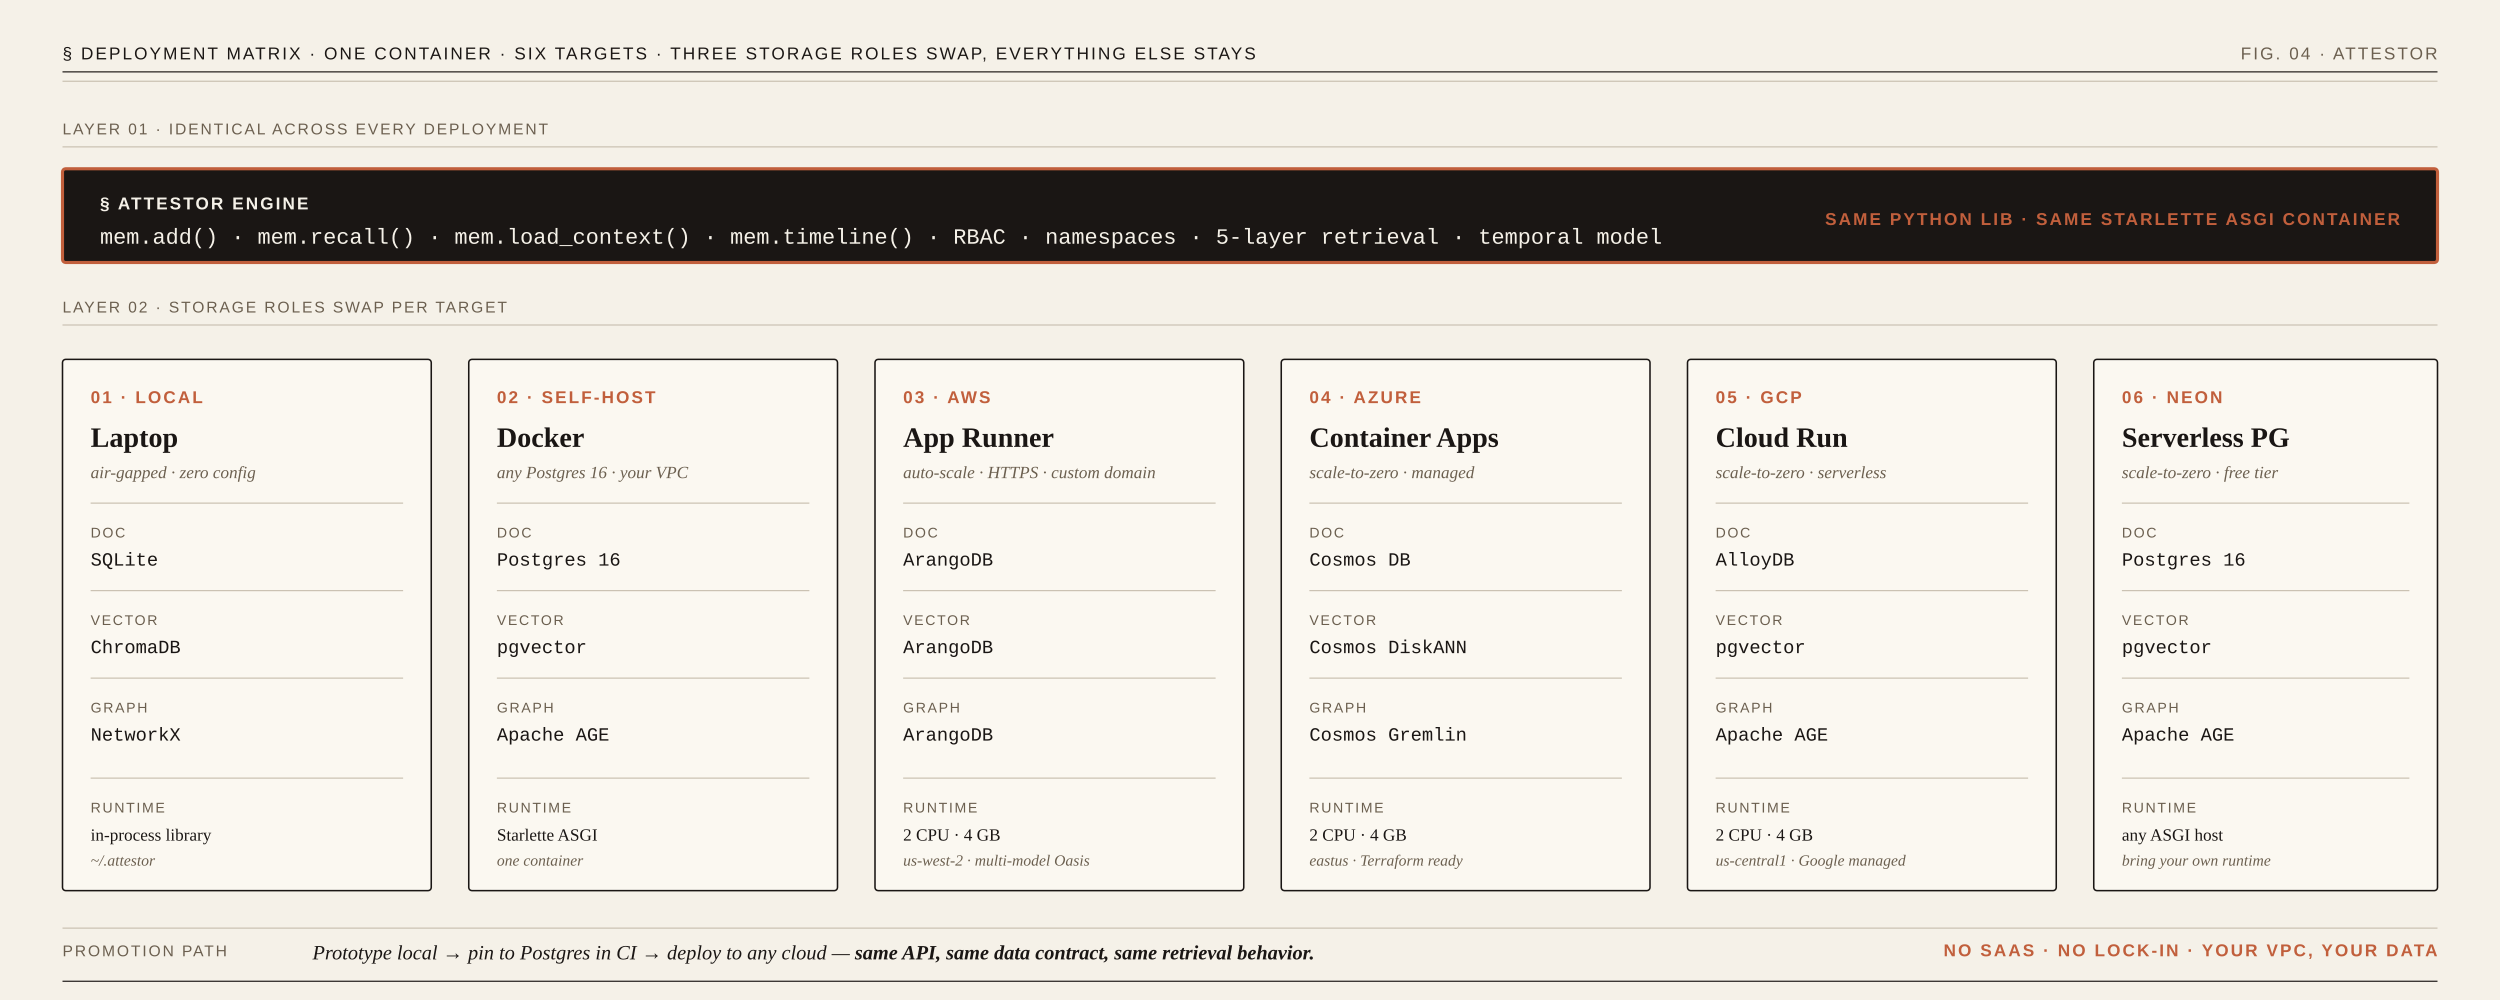
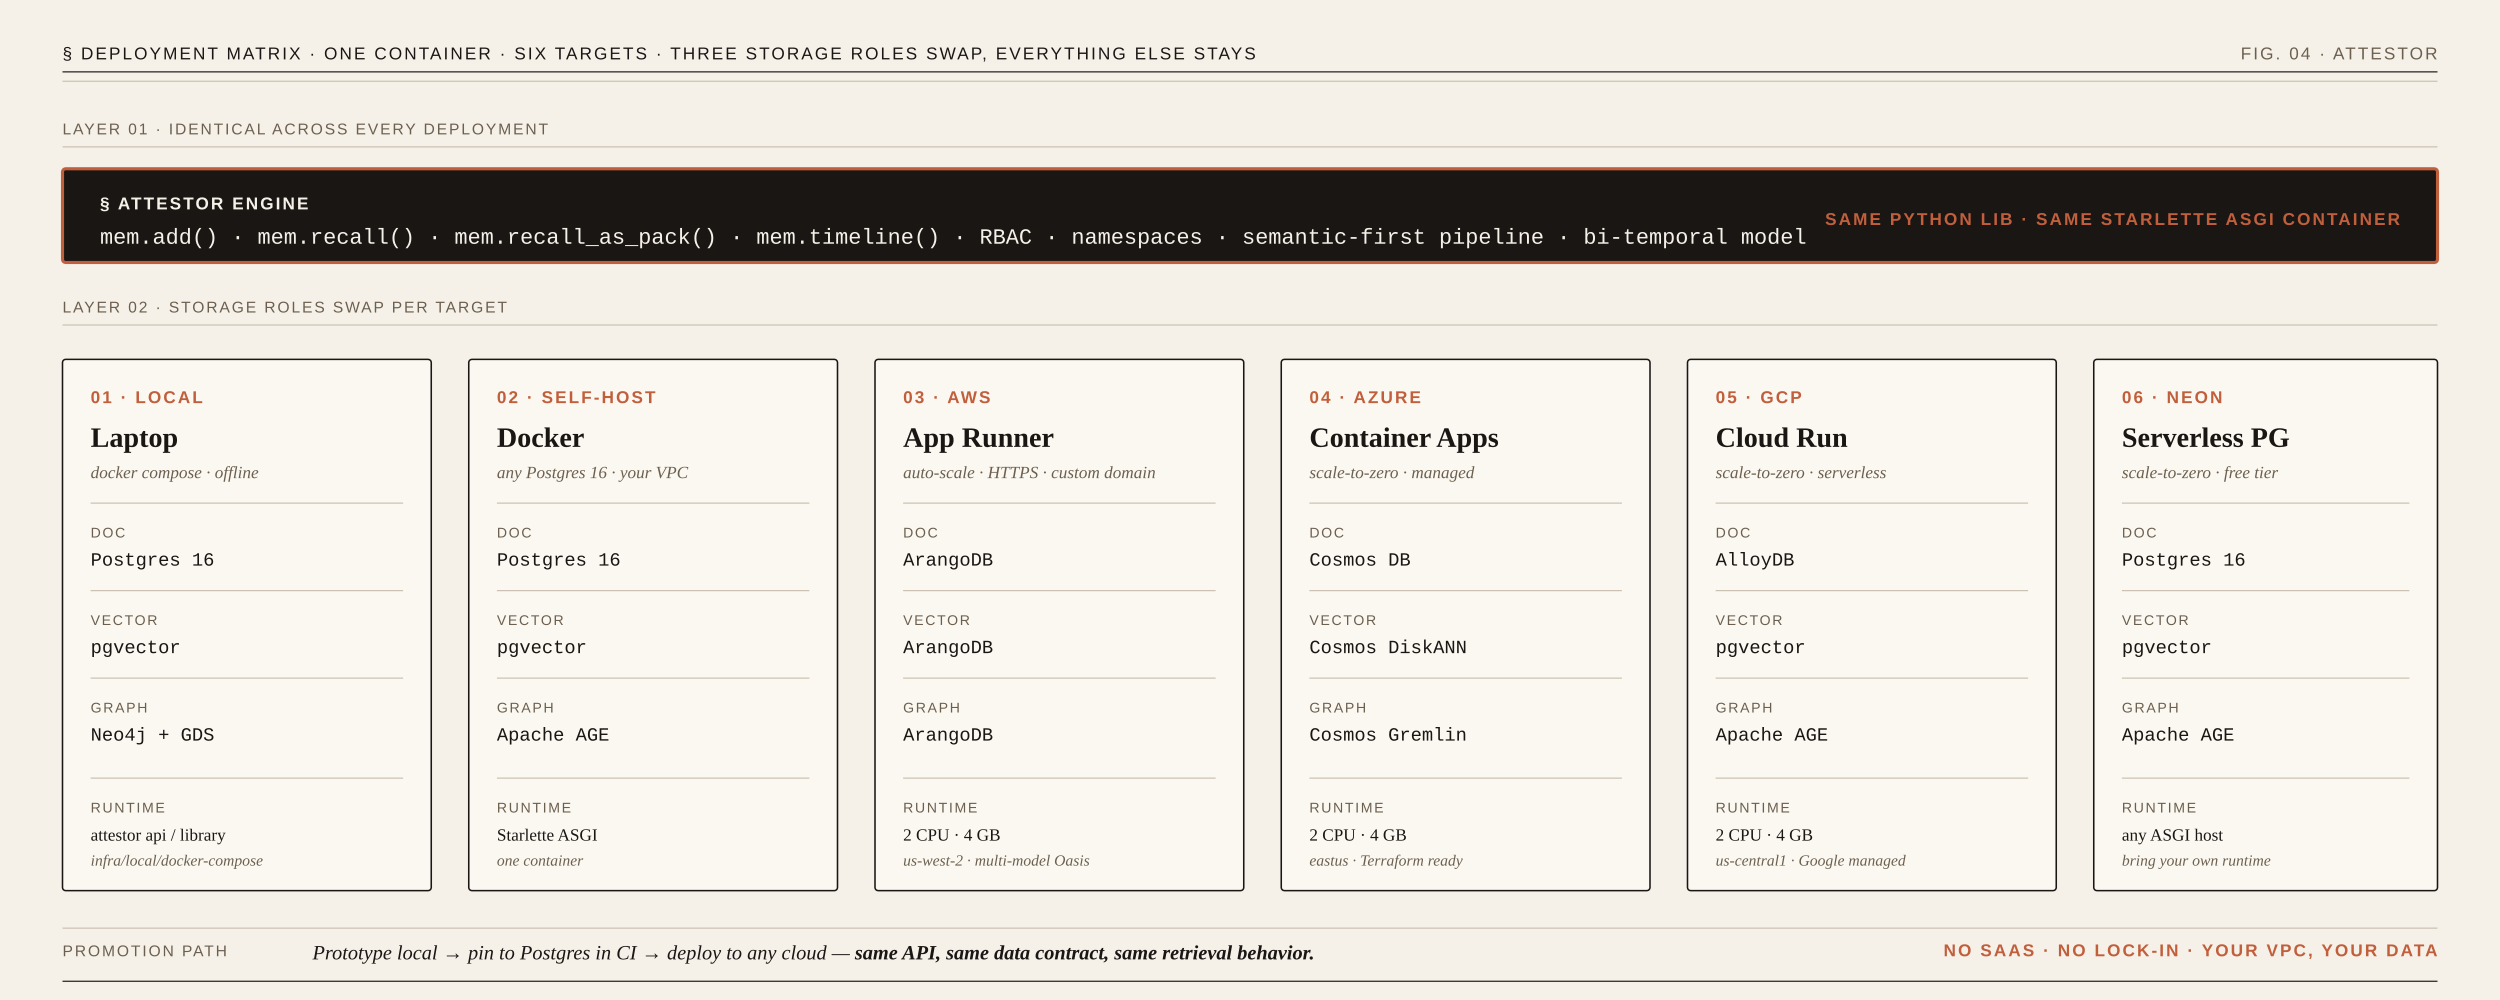
<svg xmlns="http://www.w3.org/2000/svg" viewBox="0 0 1600 640" font-family="Georgia, 'Times New Roman', serif">
  <defs>
    <style>
      .bg     { fill: #F5F1E8; }
      .ink    { fill: #1A1614; }
      .muted  { fill: #6B5F4F; }
      .accent { fill: #C15F3C; }
      .paper  { fill: #FBF8F1; stroke: #1A1614; stroke-width: 1; }
      .same   { fill: #1A1614; stroke: #C15F3C; stroke-width: 2; }
      .rule   { stroke: #1A1614; stroke-width: 0.75; }
      .hair   { stroke: #C9C0B0; stroke-width: 0.75; }
      .sans   { font-family: 'Helvetica Neue', 'Arial', sans-serif; letter-spacing: 0.12em; }
      .mono   { font-family: 'Menlo', 'Consolas', 'Courier New', monospace; }
    </style>
  </defs>
  <rect class="bg" width="1600" height="640" />
  <line class="rule" x1="40" y1="46" x2="1560" y2="46" />
  <line class="hair" x1="40" y1="52" x2="1560" y2="52" />
  <text class="ink sans" x="40" y="38" font-size="11">§ DEPLOYMENT MATRIX · ONE CONTAINER · SIX TARGETS · THREE STORAGE ROLES SWAP, EVERYTHING ELSE STAYS</text>
  <text class="muted sans" x="1560" y="38" font-size="11" text-anchor="end">FIG. 04 · ATTESTOR</text>
  <text class="muted sans" x="40" y="86" font-size="10">LAYER 01 · IDENTICAL ACROSS EVERY DEPLOYMENT</text>
  <line class="hair" x1="40" y1="94" x2="1560" y2="94" />
  <g transform="translate(40,108)">
    <rect class="same" width="1520" height="60" rx="2" />
    <text fill="#F5F1E8" x="24" y="26" font-size="11" class="sans" font-weight="700">§ ATTESTOR ENGINE</text>
-     <text fill="#F5F1E8" x="24" y="48" font-size="14" class="mono">mem.add()  ·  mem.recall()  ·  mem.load_context()  ·  mem.timeline()  ·  RBAC  ·  namespaces  ·  5-layer retrieval  ·  temporal model</text>
+     <text fill="#F5F1E8" x="24" y="48" font-size="14" class="mono">mem.add()  ·  mem.recall()  ·  mem.recall_as_pack()  ·  mem.timeline()  ·  RBAC  ·  namespaces  ·  semantic-first pipeline  ·  bi-temporal model</text>
    <text class="accent sans" fill="#C15F3C" x="1496" y="36" font-size="11" text-anchor="end" font-weight="700">SAME PYTHON LIB · SAME STARLETTE ASGI CONTAINER</text>
  </g>
  <text class="muted sans" x="40" y="200" font-size="10">LAYER 02 · STORAGE ROLES SWAP PER TARGET</text>
  <line class="hair" x1="40" y1="208" x2="1560" y2="208" />
  <g transform="translate(40,230)">
    <rect class="paper" width="236" height="340" rx="2" />
    <text class="accent sans" x="18" y="28" font-size="11" font-weight="700">01 · LOCAL</text>
    <text class="ink" x="18" y="56" font-size="18" font-weight="700">Laptop</text>
-     <text class="muted" x="18" y="76" font-size="11" font-style="italic">air-gapped · zero config</text>
+     <text class="muted" x="18" y="76" font-size="11" font-style="italic">docker compose · offline</text>
    <line class="hair" x1="18" y1="92" x2="218" y2="92" />
    <text class="muted sans" x="18" y="114" font-size="9">DOC</text>
-     <text class="ink mono" x="18" y="132" font-size="12">SQLite</text>
+     <text class="ink mono" x="18" y="132" font-size="12">Postgres 16</text>
    <line class="hair" x1="18" y1="148" x2="218" y2="148" />
    <text class="muted sans" x="18" y="170" font-size="9">VECTOR</text>
-     <text class="ink mono" x="18" y="188" font-size="12">ChromaDB</text>
+     <text class="ink mono" x="18" y="188" font-size="12">pgvector</text>
    <line class="hair" x1="18" y1="204" x2="218" y2="204" />
    <text class="muted sans" x="18" y="226" font-size="9">GRAPH</text>
-     <text class="ink mono" x="18" y="244" font-size="12">NetworkX</text>
+     <text class="ink mono" x="18" y="244" font-size="12">Neo4j + GDS</text>
    <line class="hair" x1="18" y1="268" x2="218" y2="268" />
    <text class="muted sans" x="18" y="290" font-size="9">RUNTIME</text>
-     <text class="ink" x="18" y="308" font-size="11">in-process library</text>
-     <text class="muted" x="18" y="324" font-size="10" font-style="italic">~/.attestor</text>
+     <text class="ink" x="18" y="308" font-size="11">attestor api / library</text>
+     <text class="muted" x="18" y="324" font-size="10" font-style="italic">infra/local/docker-compose</text>
  </g>
  <g transform="translate(300,230)">
    <rect class="paper" width="236" height="340" rx="2" />
    <text class="accent sans" x="18" y="28" font-size="11" font-weight="700">02 · SELF-HOST</text>
    <text class="ink" x="18" y="56" font-size="18" font-weight="700">Docker</text>
    <text class="muted" x="18" y="76" font-size="11" font-style="italic">any Postgres 16 · your VPC</text>
    <line class="hair" x1="18" y1="92" x2="218" y2="92" />
    <text class="muted sans" x="18" y="114" font-size="9">DOC</text>
    <text class="ink mono" x="18" y="132" font-size="12">Postgres 16</text>
    <line class="hair" x1="18" y1="148" x2="218" y2="148" />
    <text class="muted sans" x="18" y="170" font-size="9">VECTOR</text>
    <text class="ink mono" x="18" y="188" font-size="12">pgvector</text>
    <line class="hair" x1="18" y1="204" x2="218" y2="204" />
    <text class="muted sans" x="18" y="226" font-size="9">GRAPH</text>
    <text class="ink mono" x="18" y="244" font-size="12">Apache AGE</text>
    <line class="hair" x1="18" y1="268" x2="218" y2="268" />
    <text class="muted sans" x="18" y="290" font-size="9">RUNTIME</text>
    <text class="ink" x="18" y="308" font-size="11">Starlette ASGI</text>
    <text class="muted" x="18" y="324" font-size="10" font-style="italic">one container</text>
  </g>
  <g transform="translate(560,230)">
    <rect class="paper" width="236" height="340" rx="2" />
    <text class="accent sans" x="18" y="28" font-size="11" font-weight="700">03 · AWS</text>
    <text class="ink" x="18" y="56" font-size="18" font-weight="700">App Runner</text>
    <text class="muted" x="18" y="76" font-size="11" font-style="italic">auto-scale · HTTPS · custom domain</text>
    <line class="hair" x1="18" y1="92" x2="218" y2="92" />
    <text class="muted sans" x="18" y="114" font-size="9">DOC</text>
    <text class="ink mono" x="18" y="132" font-size="12">ArangoDB</text>
    <line class="hair" x1="18" y1="148" x2="218" y2="148" />
    <text class="muted sans" x="18" y="170" font-size="9">VECTOR</text>
    <text class="ink mono" x="18" y="188" font-size="12">ArangoDB</text>
    <line class="hair" x1="18" y1="204" x2="218" y2="204" />
    <text class="muted sans" x="18" y="226" font-size="9">GRAPH</text>
    <text class="ink mono" x="18" y="244" font-size="12">ArangoDB</text>
    <line class="hair" x1="18" y1="268" x2="218" y2="268" />
    <text class="muted sans" x="18" y="290" font-size="9">RUNTIME</text>
    <text class="ink" x="18" y="308" font-size="11">2 CPU · 4 GB</text>
    <text class="muted" x="18" y="324" font-size="10" font-style="italic">us-west-2 · multi-model Oasis</text>
  </g>
  <g transform="translate(820,230)">
    <rect class="paper" width="236" height="340" rx="2" />
    <text class="accent sans" x="18" y="28" font-size="11" font-weight="700">04 · AZURE</text>
    <text class="ink" x="18" y="56" font-size="18" font-weight="700">Container Apps</text>
    <text class="muted" x="18" y="76" font-size="11" font-style="italic">scale-to-zero · managed</text>
    <line class="hair" x1="18" y1="92" x2="218" y2="92" />
    <text class="muted sans" x="18" y="114" font-size="9">DOC</text>
    <text class="ink mono" x="18" y="132" font-size="12">Cosmos DB</text>
    <line class="hair" x1="18" y1="148" x2="218" y2="148" />
    <text class="muted sans" x="18" y="170" font-size="9">VECTOR</text>
    <text class="ink mono" x="18" y="188" font-size="12">Cosmos DiskANN</text>
    <line class="hair" x1="18" y1="204" x2="218" y2="204" />
    <text class="muted sans" x="18" y="226" font-size="9">GRAPH</text>
    <text class="ink mono" x="18" y="244" font-size="12">Cosmos Gremlin</text>
    <line class="hair" x1="18" y1="268" x2="218" y2="268" />
    <text class="muted sans" x="18" y="290" font-size="9">RUNTIME</text>
    <text class="ink" x="18" y="308" font-size="11">2 CPU · 4 GB</text>
    <text class="muted" x="18" y="324" font-size="10" font-style="italic">eastus · Terraform ready</text>
  </g>
  <g transform="translate(1080,230)">
    <rect class="paper" width="236" height="340" rx="2" />
    <text class="accent sans" x="18" y="28" font-size="11" font-weight="700">05 · GCP</text>
    <text class="ink" x="18" y="56" font-size="18" font-weight="700">Cloud Run</text>
    <text class="muted" x="18" y="76" font-size="11" font-style="italic">scale-to-zero · serverless</text>
    <line class="hair" x1="18" y1="92" x2="218" y2="92" />
    <text class="muted sans" x="18" y="114" font-size="9">DOC</text>
    <text class="ink mono" x="18" y="132" font-size="12">AlloyDB</text>
    <line class="hair" x1="18" y1="148" x2="218" y2="148" />
    <text class="muted sans" x="18" y="170" font-size="9">VECTOR</text>
    <text class="ink mono" x="18" y="188" font-size="12">pgvector</text>
    <line class="hair" x1="18" y1="204" x2="218" y2="204" />
    <text class="muted sans" x="18" y="226" font-size="9">GRAPH</text>
    <text class="ink mono" x="18" y="244" font-size="12">Apache AGE</text>
    <line class="hair" x1="18" y1="268" x2="218" y2="268" />
    <text class="muted sans" x="18" y="290" font-size="9">RUNTIME</text>
    <text class="ink" x="18" y="308" font-size="11">2 CPU · 4 GB</text>
    <text class="muted" x="18" y="324" font-size="10" font-style="italic">us-central1 · Google managed</text>
  </g>
  <g transform="translate(1340,230)">
    <rect class="paper" width="220" height="340" rx="2" />
    <text class="accent sans" x="18" y="28" font-size="11" font-weight="700">06 · NEON</text>
    <text class="ink" x="18" y="56" font-size="18" font-weight="700">Serverless PG</text>
    <text class="muted" x="18" y="76" font-size="11" font-style="italic">scale-to-zero · free tier</text>
    <line class="hair" x1="18" y1="92" x2="202" y2="92" />
    <text class="muted sans" x="18" y="114" font-size="9">DOC</text>
    <text class="ink mono" x="18" y="132" font-size="12">Postgres 16</text>
    <line class="hair" x1="18" y1="148" x2="202" y2="148" />
    <text class="muted sans" x="18" y="170" font-size="9">VECTOR</text>
    <text class="ink mono" x="18" y="188" font-size="12">pgvector</text>
    <line class="hair" x1="18" y1="204" x2="202" y2="204" />
    <text class="muted sans" x="18" y="226" font-size="9">GRAPH</text>
    <text class="ink mono" x="18" y="244" font-size="12">Apache AGE</text>
    <line class="hair" x1="18" y1="268" x2="202" y2="268" />
    <text class="muted sans" x="18" y="290" font-size="9">RUNTIME</text>
    <text class="ink" x="18" y="308" font-size="11">any ASGI host</text>
    <text class="muted" x="18" y="324" font-size="10" font-style="italic">bring your own runtime</text>
  </g>
  <line class="hair" x1="40" y1="594" x2="1560" y2="594" />
  <text class="muted sans" x="40" y="612" font-size="10">PROMOTION PATH</text>
  <text class="ink" x="200" y="614" font-size="13" font-style="italic">Prototype local → pin to Postgres in CI → deploy to any cloud — <tspan font-weight="700">same API, same data contract, same retrieval behavior.</tspan>
  </text>
  <text class="accent sans" x="1560" y="612" font-size="11" text-anchor="end" font-weight="700">NO SAAS · NO LOCK-IN · YOUR VPC, YOUR DATA</text>
  <line class="rule" x1="40" y1="628" x2="1560" y2="628" />
</svg>
